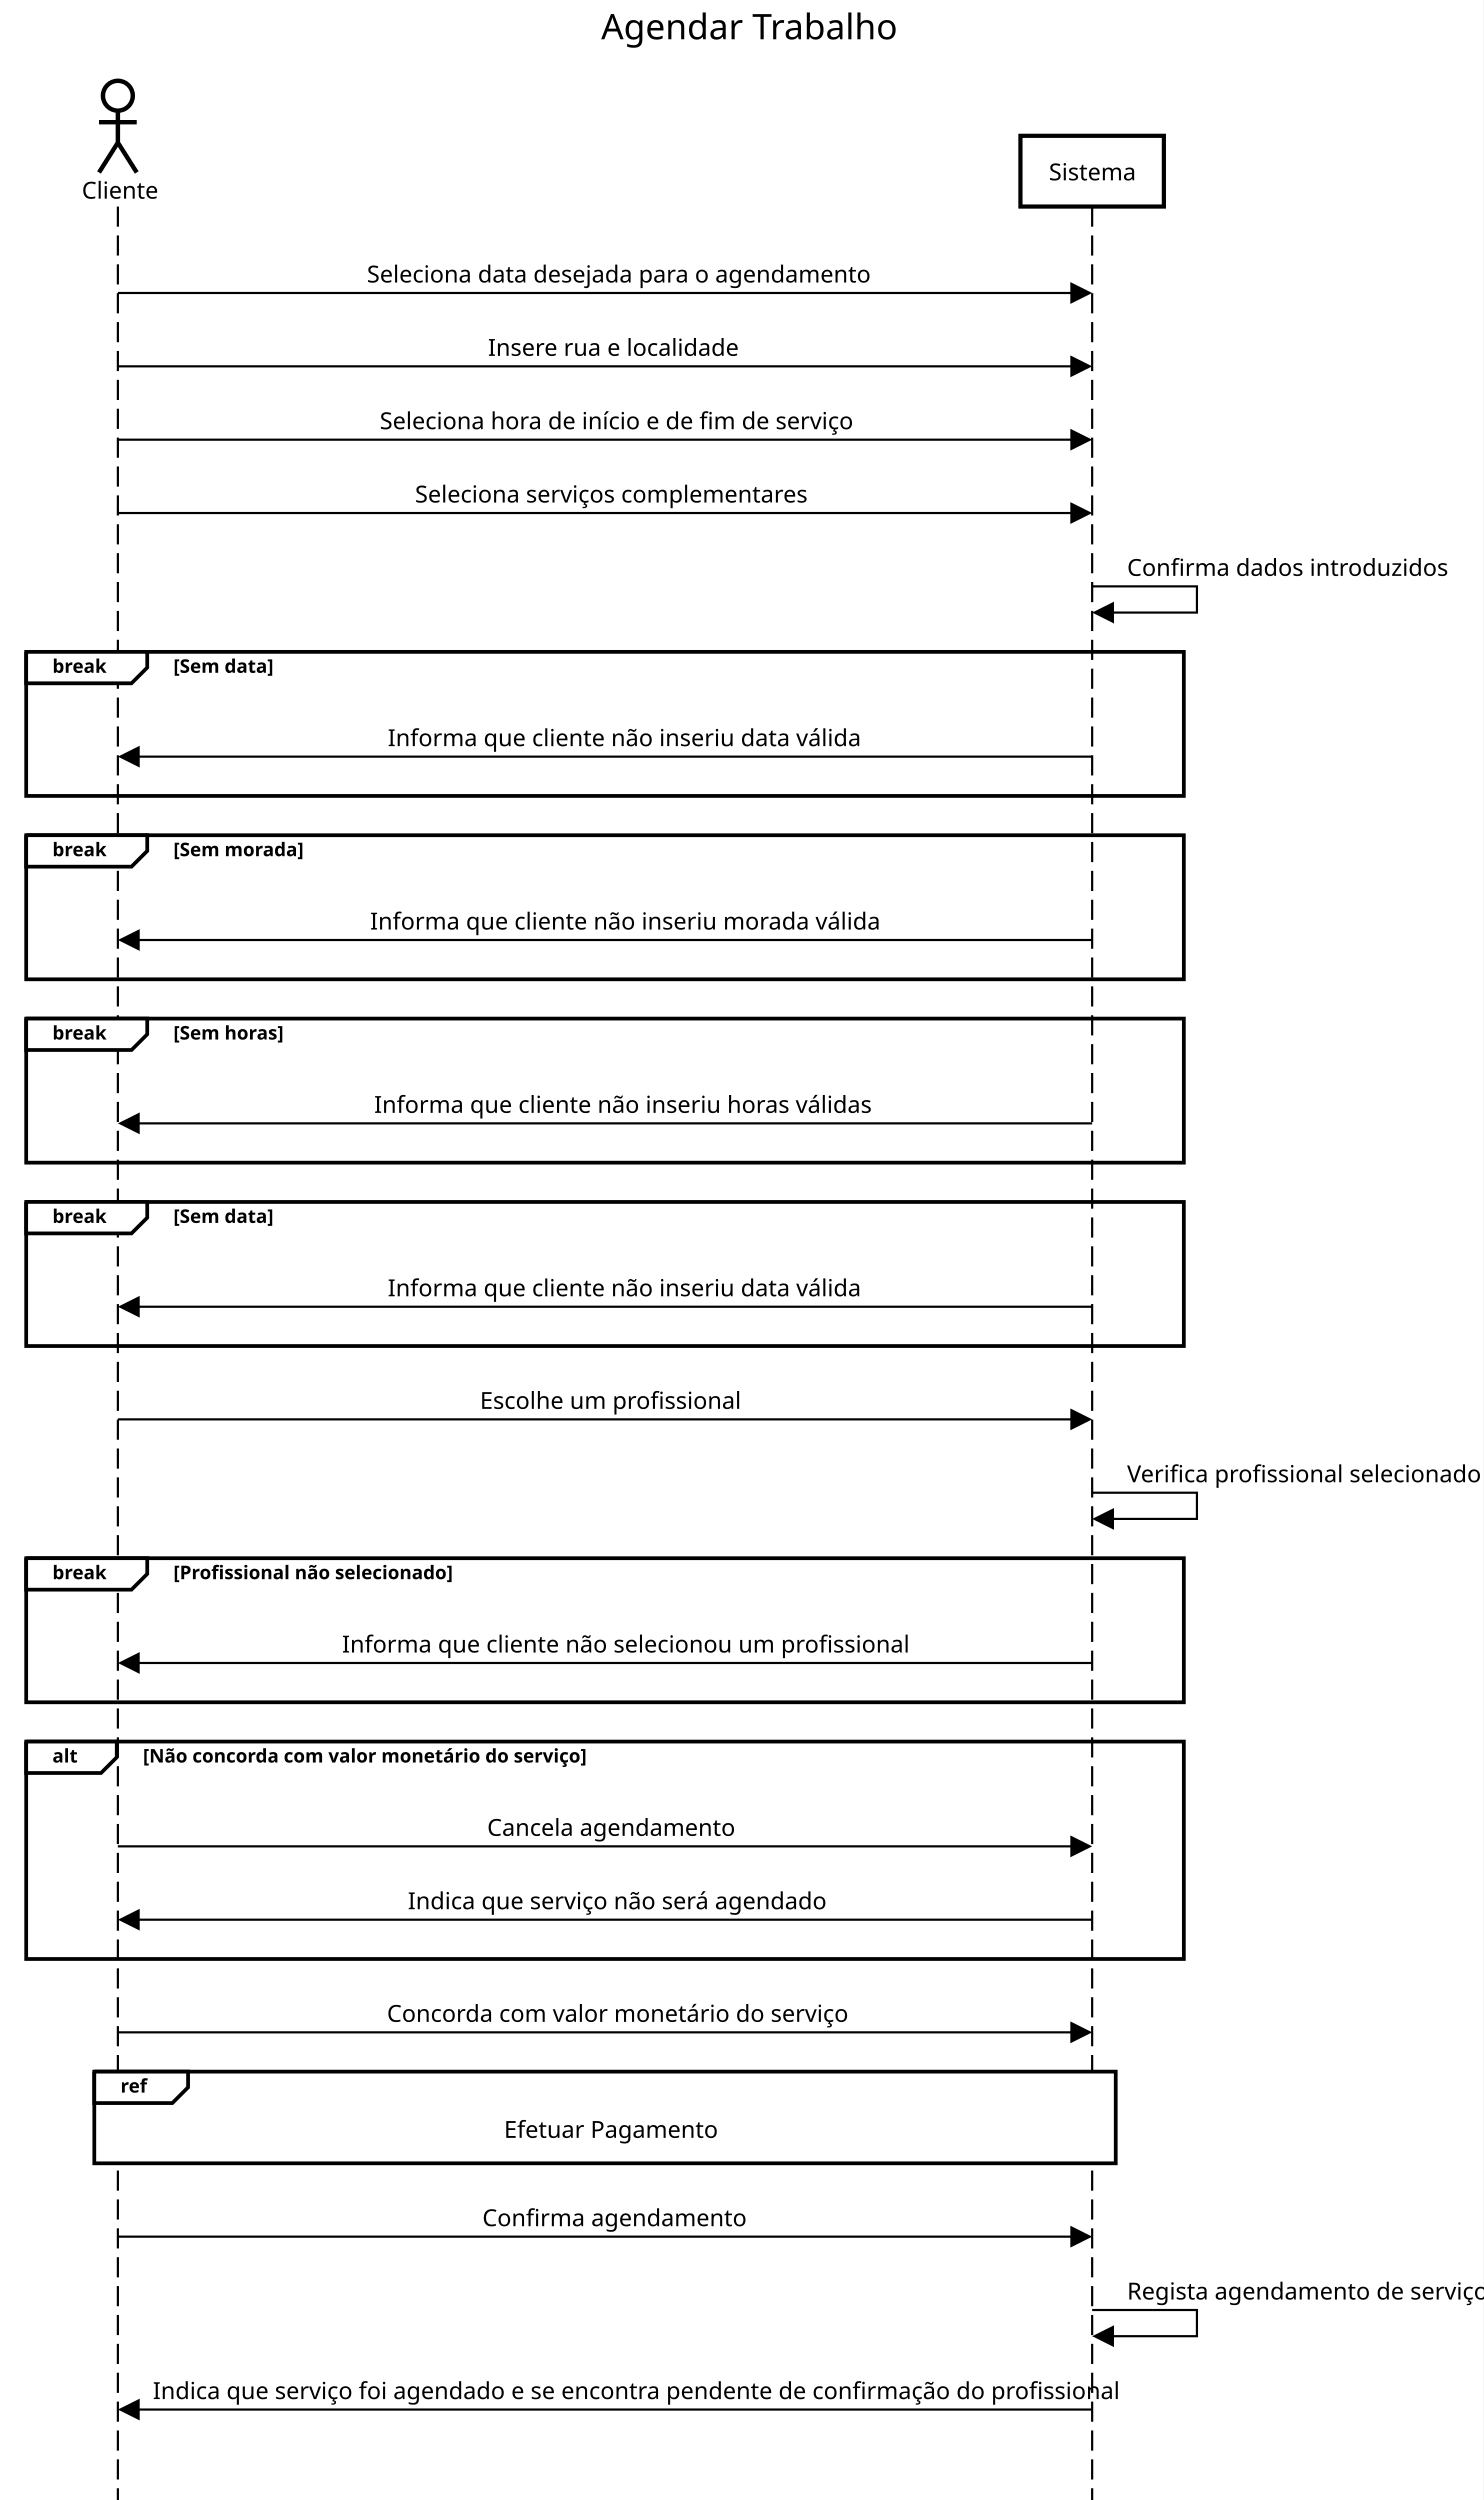
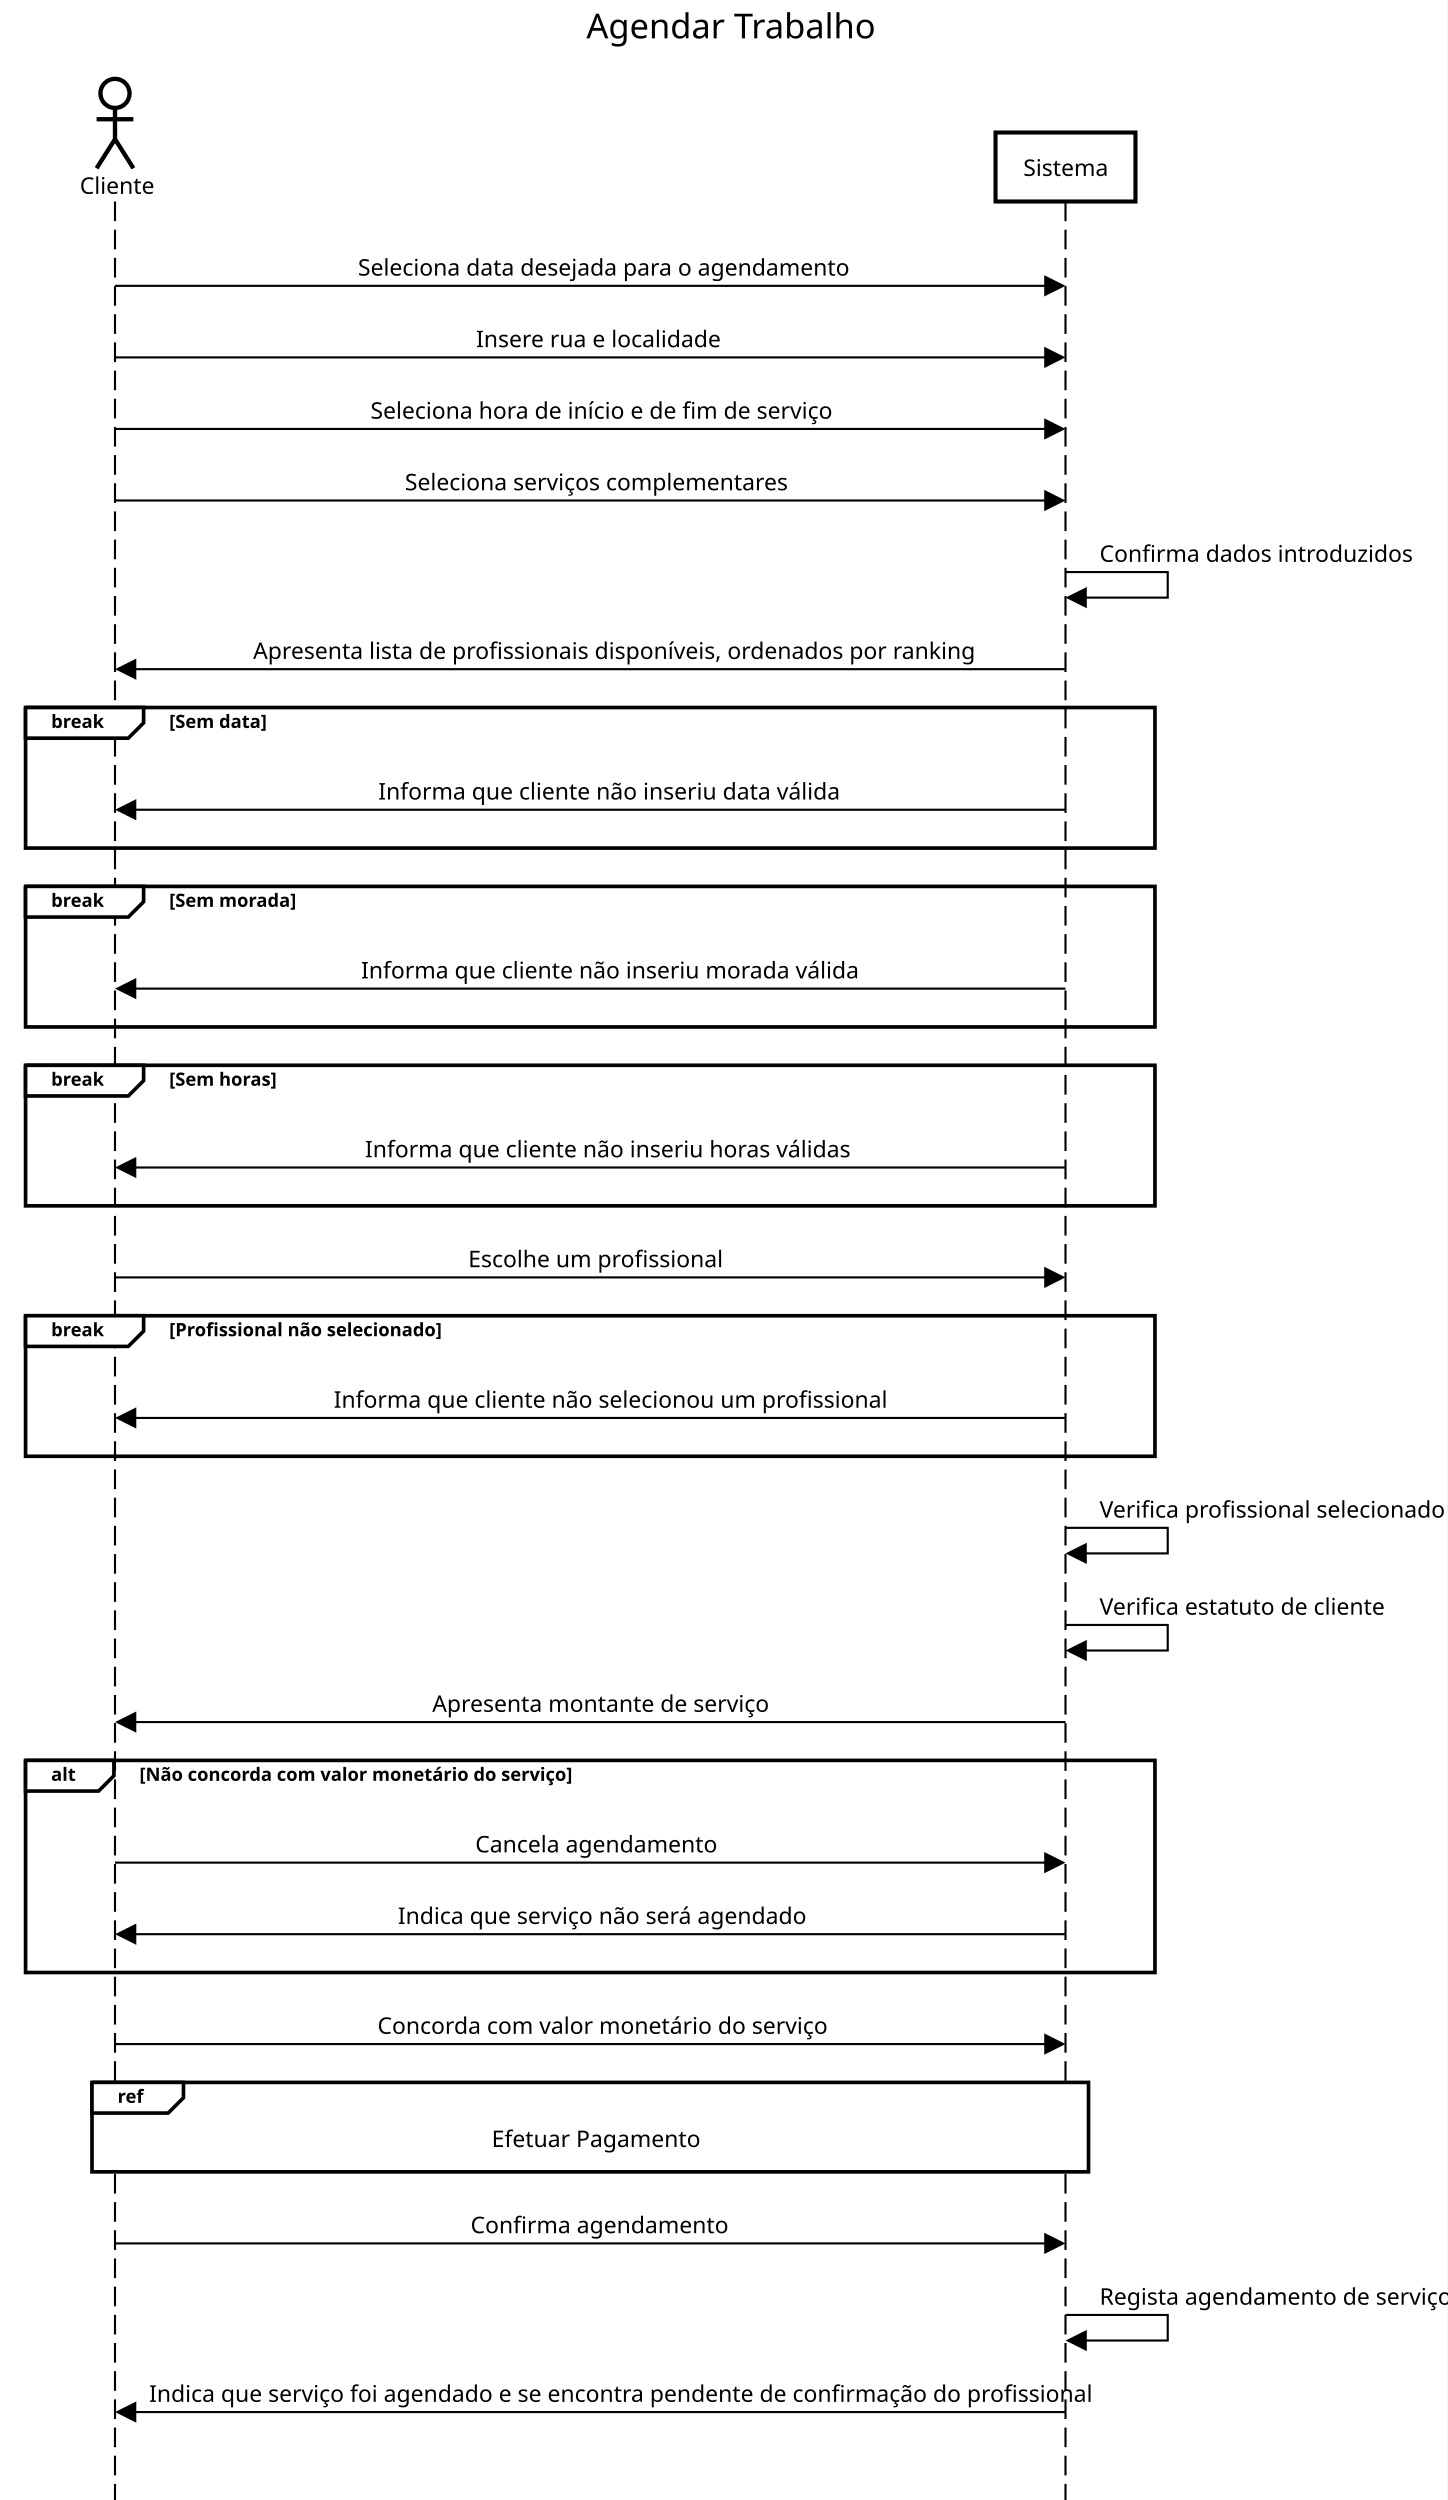
- <svg xmlns="http://www.w3.org/2000/svg" version="1.1" width="925" height="1559">
+ <svg xmlns="http://www.w3.org/2000/svg" version="1.1" width="925" height="1598">
  <defs />
  <g>
    <g />
    <g />
    <g />
    <g />
    <g />
    <g />
    <g />
    <g />
    <g />
    <g />
    <g />
    <g />
    <g />
    <g />
    <g />
    <g />
    <g />
    <g />
    <g />
-     <g>
-       <rect fill="white" stroke="none" x="0" y="0" width="925" height="1559" />
-     </g>
-     <g>
-       <text fill="black" stroke="none" font-family="sans-serif" font-size="16.5pt" font-style="normal" font-weight="normal" text-decoration="normal" x="374.867" y="24.503" text-anchor="start" dominant-baseline="alphabetic">Agendar Trabalho</text>
-     </g>
-     <g>
-       <path fill="none" stroke="black" paint-order="fill stroke markers" d=" M 73.508 128.803 L 73.508 1559.767" stroke-miterlimit="10" stroke-width="1.361" stroke-dasharray="12.566,5.445" />
-       <path fill="none" stroke="black" paint-order="fill stroke markers" d=" M 681.069 128.803 L 681.069 1559.767" stroke-miterlimit="10" stroke-width="1.361" stroke-dasharray="12.566,5.445" />
+     <g />
+     <g />
+     <g>
+       <rect fill="white" stroke="none" x="0" y="0" width="925" height="1598" />
+     </g>
+     <g>
+       <text fill="black" stroke="none" font-family="sans-serif" font-size="16.5pt" font-style="normal" font-weight="normal" text-decoration="normal" x="374.835" y="24.503" text-anchor="start" dominant-baseline="alphabetic">Agendar Trabalho</text>
+     </g>
+     <g>
+       <path fill="none" stroke="black" paint-order="fill stroke markers" d=" M 73.508 128.803 L 73.508 1598.971" stroke-miterlimit="10" stroke-width="1.361" stroke-dasharray="12.566,5.445" />
+       <path fill="none" stroke="black" paint-order="fill stroke markers" d=" M 681.069 128.803 L 681.069 1598.971" stroke-miterlimit="10" stroke-width="1.361" stroke-dasharray="12.566,5.445" />
    </g>
    <g>
      <g>
        <path fill="white" stroke="black" paint-order="fill stroke markers" d=" M 82.819 59.705 A 9.311 9.311 0 1 1 82.819 59.696 M 73.508 69.016 L 73.508 88.945 M 61.747 76.204 L 85.27 76.204 M 73.508 88.945 L 61.747 107.567 M 73.508 88.945 L 85.27 107.567" stroke-miterlimit="10" stroke-width="2.777" stroke-dasharray="" />
      </g>
      <g>
        <g />
        <text fill="black" stroke="none" font-family="sans-serif" font-size="11pt" font-style="normal" font-weight="normal" text-decoration="normal" x="51.008" y="123.903" text-anchor="start" dominant-baseline="alphabetic">Cliente</text>
      </g>
      <path fill="none" stroke="none" />
      <g>
        <path fill="white" stroke="black" paint-order="fill stroke markers" d=" M 636.345 84.698 L 725.793 84.698 L 725.793 128.803 L 636.345 128.803 L 636.345 84.698 Z" stroke-miterlimit="10" stroke-width="2.614" stroke-dasharray="" />
      </g>
      <g>
        <g />
        <text fill="black" stroke="none" font-family="sans-serif" font-size="11pt" font-style="normal" font-weight="normal" text-decoration="normal" x="654.069" y="112.468" text-anchor="start" dominant-baseline="alphabetic">Sistema</text>
      </g>
    </g>
    <g>
      <g>
        <g>
          <path fill="none" stroke="none" />
          <rect fill="white" stroke="none" x="226.338" y="161.473" width="301.901" height="21.236" />
        </g>
        <text fill="black" stroke="none" font-family="sans-serif" font-size="11pt" font-style="normal" font-weight="normal" text-decoration="normal" x="228.789" y="176.175" text-anchor="start" dominant-baseline="alphabetic">Seleciona data desejada para o agendamento</text>
      </g>
      <g>
        <path fill="none" stroke="black" paint-order="fill stroke markers" d=" M 73.508 182.709 L 678.346 182.709" stroke-miterlimit="10" stroke-width="1.361" stroke-dasharray="" />
        <g transform="translate(681.069,182.7092) rotate(NaN,0,0) translate(-681.069,-182.7092)">
          <path fill="black" stroke="none" paint-order="stroke fill markers" d=" M 667.456 175.903 L 681.069 182.709 L 667.456 189.516 Z" />
          <g transform="rotate(NaN,0,0)" />
        </g>
      </g>
      <g>
        <g>
          <path fill="none" stroke="none" />
          <rect fill="white" stroke="none" x="301.838" y="207.212" width="150.901" height="21.236" />
        </g>
        <text fill="black" stroke="none" font-family="sans-serif" font-size="11pt" font-style="normal" font-weight="normal" text-decoration="normal" x="304.289" y="221.914" text-anchor="start" dominant-baseline="alphabetic">Insere rua e localidade</text>
      </g>
      <g>
        <path fill="none" stroke="black" paint-order="fill stroke markers" d=" M 73.508 228.448 L 678.346 228.448" stroke-miterlimit="10" stroke-width="1.361" stroke-dasharray="" />
        <g transform="translate(681.069,228.4478) rotate(NaN,0,0) translate(-681.069,-228.4478)">
          <path fill="black" stroke="none" paint-order="stroke fill markers" d=" M 667.456 221.641 L 681.069 228.448 L 667.456 235.254 Z" />
          <g transform="rotate(NaN,0,0)" />
        </g>
      </g>
      <g>
        <g>
          <path fill="none" stroke="none" />
          <rect fill="white" stroke="none" x="234.338" y="252.951" width="285.901" height="21.236" />
        </g>
        <text fill="black" stroke="none" font-family="sans-serif" font-size="11pt" font-style="normal" font-weight="normal" text-decoration="normal" x="236.789" y="267.652" text-anchor="start" dominant-baseline="alphabetic">Seleciona hora de início e de fim de serviço</text>
      </g>
      <g>
        <path fill="none" stroke="black" paint-order="fill stroke markers" d=" M 73.508 274.186 L 678.346 274.186" stroke-miterlimit="10" stroke-width="1.361" stroke-dasharray="" />
        <g transform="translate(681.069,274.1864) rotate(NaN,0,0) translate(-681.069,-274.1864)">
          <path fill="black" stroke="none" paint-order="stroke fill markers" d=" M 667.456 267.38 L 681.069 274.186 L 667.456 280.993 Z" />
          <g transform="rotate(NaN,0,0)" />
        </g>
      </g>
      <g>
        <g>
          <path fill="none" stroke="none" />
          <rect fill="white" stroke="none" x="256.338" y="298.689" width="241.901" height="21.236" />
        </g>
        <text fill="black" stroke="none" font-family="sans-serif" font-size="11pt" font-style="normal" font-weight="normal" text-decoration="normal" x="258.789" y="313.391" text-anchor="start" dominant-baseline="alphabetic">Seleciona serviços complementares</text>
      </g>
      <g>
        <path fill="none" stroke="black" paint-order="fill stroke markers" d=" M 73.508 319.925 L 678.346 319.925" stroke-miterlimit="10" stroke-width="1.361" stroke-dasharray="" />
        <g transform="translate(681.069,319.925) rotate(NaN,0,0) translate(-681.069,-319.925)">
          <path fill="black" stroke="none" paint-order="stroke fill markers" d=" M 667.456 313.119 L 681.069 319.925 L 667.456 326.731 Z" />
          <g transform="rotate(NaN,0,0)" />
        </g>
      </g>
      <g>
        <g>
          <path fill="none" stroke="none" />
          <rect fill="white" stroke="none" x="700.399" y="344.428" width="191.901" height="21.236" />
        </g>
        <text fill="black" stroke="none" font-family="sans-serif" font-size="11pt" font-style="normal" font-weight="normal" text-decoration="normal" x="702.849" y="359.129" text-anchor="start" dominant-baseline="alphabetic">Confirma dados introduzidos</text>
      </g>
      <g>
        <path fill="none" stroke="black" paint-order="fill stroke markers" d=" M 681.069 365.664 L 746.41 365.664 L 746.41 381.999 L 683.791 381.999" stroke-miterlimit="10" stroke-width="1.361" stroke-dasharray="" />
        <g transform="translate(681.069,381.9987) rotate(NaN,0,0) translate(-681.069,-381.9987)">
          <path fill="black" stroke="none" paint-order="stroke fill markers" d=" M 694.682 375.192 L 681.069 381.999 L 694.682 388.805 Z" />
          <g transform="rotate(NaN,0,0)" />
        </g>
      </g>
      <g>
        <g>
          <path fill="none" stroke="none" />
-           <rect fill="white" stroke="none" x="239.338" y="450.607" width="275.901" height="21.236" />
-         </g>
-         <text fill="black" stroke="none" font-family="sans-serif" font-size="11pt" font-style="normal" font-weight="normal" text-decoration="normal" x="241.789" y="465.308" text-anchor="start" dominant-baseline="alphabetic">Informa que cliente não inseriu data válida</text>
-       </g>
-       <g>
-         <path fill="none" stroke="black" paint-order="fill stroke markers" d=" M 681.069 471.842 L 76.231 471.842" stroke-miterlimit="10" stroke-width="1.361" stroke-dasharray="" />
-         <g transform="translate(73.50841,471.8423) rotate(NaN,0,0) translate(-73.50841,-471.8423)">
-           <path fill="black" stroke="none" paint-order="stroke fill markers" d=" M 87.121 465.036 L 73.508 471.842 L 87.121 478.649 Z" />
-           <g transform="rotate(NaN,0,0)" />
-         </g>
-       </g>
-       <g>
-         <g>
-           <path fill="none" stroke="none" />
-           <rect fill="white" stroke="none" x="228.338" y="564.953" width="297.901" height="21.236" />
-         </g>
-         <text fill="black" stroke="none" font-family="sans-serif" font-size="11pt" font-style="normal" font-weight="normal" text-decoration="normal" x="230.789" y="579.655" text-anchor="start" dominant-baseline="alphabetic">Informa que cliente não inseriu morada válida</text>
-       </g>
-       <g>
-         <path fill="none" stroke="black" paint-order="fill stroke markers" d=" M 681.069 586.189 L 76.231 586.189" stroke-miterlimit="10" stroke-width="1.361" stroke-dasharray="" />
-         <g transform="translate(73.50841,586.1888) rotate(NaN,0,0) translate(-73.50841,-586.1888)">
-           <path fill="black" stroke="none" paint-order="stroke fill markers" d=" M 87.121 579.382 L 73.508 586.189 L 87.121 592.995 Z" />
-           <g transform="rotate(NaN,0,0)" />
-         </g>
-       </g>
-       <g>
-         <g>
-           <path fill="none" stroke="none" />
-           <rect fill="white" stroke="none" x="230.838" y="679.299" width="292.901" height="21.236" />
-         </g>
-         <text fill="black" stroke="none" font-family="sans-serif" font-size="11pt" font-style="normal" font-weight="normal" text-decoration="normal" x="233.289" y="694.001" text-anchor="start" dominant-baseline="alphabetic">Informa que cliente não inseriu horas válidas</text>
-       </g>
-       <g>
-         <path fill="none" stroke="black" paint-order="fill stroke markers" d=" M 681.069 700.535 L 76.231 700.535" stroke-miterlimit="10" stroke-width="1.361" stroke-dasharray="" />
-         <g transform="translate(73.50841,700.5352) rotate(NaN,0,0) translate(-73.50841,-700.5352)">
-           <path fill="black" stroke="none" paint-order="stroke fill markers" d=" M 87.121 693.729 L 73.508 700.535 L 87.121 707.342 Z" />
-           <g transform="rotate(NaN,0,0)" />
-         </g>
-       </g>
-       <g>
-         <g>
-           <path fill="none" stroke="none" />
-           <rect fill="white" stroke="none" x="239.338" y="793.646" width="275.901" height="21.236" />
-         </g>
-         <text fill="black" stroke="none" font-family="sans-serif" font-size="11pt" font-style="normal" font-weight="normal" text-decoration="normal" x="241.789" y="808.348" text-anchor="start" dominant-baseline="alphabetic">Informa que cliente não inseriu data válida</text>
-       </g>
-       <g>
-         <path fill="none" stroke="black" paint-order="fill stroke markers" d=" M 681.069 814.882 L 76.231 814.882" stroke-miterlimit="10" stroke-width="1.361" stroke-dasharray="" />
-         <g transform="translate(73.50841,814.8816) rotate(NaN,0,0) translate(-73.50841,-814.8816)">
-           <path fill="black" stroke="none" paint-order="stroke fill markers" d=" M 87.121 808.075 L 73.508 814.882 L 87.121 821.688 Z" />
-           <g transform="rotate(NaN,0,0)" />
-         </g>
-       </g>
-       <g>
-         <g>
-           <path fill="none" stroke="none" />
-           <rect fill="white" stroke="none" x="296.838" y="863.887" width="160.901" height="21.236" />
-         </g>
-         <text fill="black" stroke="none" font-family="sans-serif" font-size="11pt" font-style="normal" font-weight="normal" text-decoration="normal" x="299.289" y="878.589" text-anchor="start" dominant-baseline="alphabetic">Escolhe um profissional</text>
-       </g>
-       <g>
-         <path fill="none" stroke="black" paint-order="fill stroke markers" d=" M 73.508 885.123 L 678.346 885.123" stroke-miterlimit="10" stroke-width="1.361" stroke-dasharray="" />
-         <g transform="translate(681.069,885.123) rotate(NaN,0,0) translate(-681.069,-885.123)">
-           <path fill="black" stroke="none" paint-order="stroke fill markers" d=" M 667.456 878.317 L 681.069 885.123 L 667.456 891.929 Z" />
-           <g transform="rotate(NaN,0,0)" />
-         </g>
-       </g>
-       <g>
-         <g>
-           <path fill="none" stroke="none" />
-           <rect fill="white" stroke="none" x="700.399" y="909.626" width="211.901" height="21.236" />
-         </g>
-         <text fill="black" stroke="none" font-family="sans-serif" font-size="11pt" font-style="normal" font-weight="normal" text-decoration="normal" x="702.849" y="924.327" text-anchor="start" dominant-baseline="alphabetic">Verifica profissional selecionado</text>
-       </g>
-       <g>
-         <path fill="none" stroke="black" paint-order="fill stroke markers" d=" M 681.069 930.862 L 746.41 930.862 L 746.41 947.197 L 683.791 947.197" stroke-miterlimit="10" stroke-width="1.361" stroke-dasharray="" />
-         <g transform="translate(681.069,947.1968) rotate(NaN,0,0) translate(-681.069,-947.1968)">
-           <path fill="black" stroke="none" paint-order="stroke fill markers" d=" M 694.682 940.39 L 681.069 947.197 L 694.682 954.003 Z" />
-           <g transform="rotate(NaN,0,0)" />
-         </g>
-       </g>
-       <g>
-         <g>
-           <path fill="none" stroke="none" />
-           <rect fill="white" stroke="none" x="210.838" y="1015.805" width="332.901" height="21.236" />
-         </g>
-         <text fill="black" stroke="none" font-family="sans-serif" font-size="11pt" font-style="normal" font-weight="normal" text-decoration="normal" x="213.289" y="1030.506" text-anchor="start" dominant-baseline="alphabetic">Informa que cliente não selecionou um profissional</text>
-       </g>
-       <g>
-         <path fill="none" stroke="black" paint-order="fill stroke markers" d=" M 681.069 1037.04 L 76.231 1037.04" stroke-miterlimit="10" stroke-width="1.361" stroke-dasharray="" />
-         <g transform="translate(73.50841,1037.04) rotate(NaN,0,0) translate(-73.50841,-1037.04)">
-           <path fill="black" stroke="none" paint-order="stroke fill markers" d=" M 87.121 1030.234 L 73.508 1037.04 L 87.121 1043.847 Z" />
-           <g transform="rotate(NaN,0,0)" />
-         </g>
-       </g>
-       <g>
-         <g>
-           <path fill="none" stroke="none" />
-           <rect fill="white" stroke="none" x="301.338" y="1130.151" width="151.901" height="21.236" />
-         </g>
-         <text fill="black" stroke="none" font-family="sans-serif" font-size="11pt" font-style="normal" font-weight="normal" text-decoration="normal" x="303.789" y="1144.853" text-anchor="start" dominant-baseline="alphabetic">Cancela agendamento</text>
-       </g>
-       <g>
-         <path fill="none" stroke="black" paint-order="fill stroke markers" d=" M 73.508 1151.387 L 678.346 1151.387" stroke-miterlimit="10" stroke-width="1.361" stroke-dasharray="" />
-         <g transform="translate(681.069,1151.387) rotate(NaN,0,0) translate(-681.069,-1151.387)">
-           <path fill="black" stroke="none" paint-order="stroke fill markers" d=" M 667.456 1144.58 L 681.069 1151.387 L 667.456 1158.193 Z" />
-           <g transform="rotate(NaN,0,0)" />
-         </g>
-       </g>
-       <g>
-         <g>
-           <path fill="none" stroke="none" />
-           <rect fill="white" stroke="none" x="251.838" y="1175.89" width="250.901" height="21.236" />
-         </g>
-         <text fill="black" stroke="none" font-family="sans-serif" font-size="11pt" font-style="normal" font-weight="normal" text-decoration="normal" x="254.289" y="1190.591" text-anchor="start" dominant-baseline="alphabetic">Indica que serviço não será agendado</text>
-       </g>
-       <g>
-         <path fill="none" stroke="black" paint-order="fill stroke markers" d=" M 681.069 1197.125 L 76.231 1197.125" stroke-miterlimit="10" stroke-width="1.361" stroke-dasharray="" />
-         <g transform="translate(73.50841,1197.125) rotate(NaN,0,0) translate(-73.50841,-1197.125)">
-           <path fill="black" stroke="none" paint-order="stroke fill markers" d=" M 87.121 1190.319 L 73.508 1197.125 L 87.121 1203.932 Z" />
-           <g transform="rotate(NaN,0,0)" />
-         </g>
-       </g>
-       <g>
-         <g>
-           <path fill="none" stroke="none" />
-           <rect fill="white" stroke="none" x="238.838" y="1246.131" width="276.901" height="21.236" />
-         </g>
-         <text fill="black" stroke="none" font-family="sans-serif" font-size="11pt" font-style="normal" font-weight="normal" text-decoration="normal" x="241.289" y="1260.833" text-anchor="start" dominant-baseline="alphabetic">Concorda com valor monetário do serviço</text>
-       </g>
-       <g>
-         <path fill="none" stroke="black" paint-order="fill stroke markers" d=" M 73.508 1267.367 L 678.346 1267.367" stroke-miterlimit="10" stroke-width="1.361" stroke-dasharray="" />
-         <g transform="translate(681.069,1267.367) rotate(NaN,0,0) translate(-681.069,-1267.367)">
-           <path fill="black" stroke="none" paint-order="stroke fill markers" d=" M 667.456 1260.56 L 681.069 1267.367 L 667.456 1274.173 Z" />
+           <rect fill="white" stroke="none" x="159.338" y="406.502" width="435.901" height="21.236" />
+         </g>
+         <text fill="black" stroke="none" font-family="sans-serif" font-size="11pt" font-style="normal" font-weight="normal" text-decoration="normal" x="161.789" y="421.203" text-anchor="start" dominant-baseline="alphabetic">Apresenta lista de profissionais disponíveis, ordenados por ranking</text>
+       </g>
+       <g>
+         <path fill="none" stroke="black" paint-order="fill stroke markers" d=" M 681.069 427.737 L 76.231 427.737" stroke-miterlimit="10" stroke-width="1.361" stroke-dasharray="" />
+         <g transform="translate(73.50841,427.7373) rotate(NaN,0,0) translate(-73.50841,-427.7373)">
+           <path fill="black" stroke="none" paint-order="stroke fill markers" d=" M 87.121 420.931 L 73.508 427.737 L 87.121 434.544 Z" />
+           <g transform="rotate(NaN,0,0)" />
+         </g>
+       </g>
+       <g>
+         <g>
+           <path fill="none" stroke="none" />
+           <rect fill="white" stroke="none" x="239.338" y="496.345" width="275.901" height="21.236" />
+         </g>
+         <text fill="black" stroke="none" font-family="sans-serif" font-size="11pt" font-style="normal" font-weight="normal" text-decoration="normal" x="241.789" y="511.047" text-anchor="start" dominant-baseline="alphabetic">Informa que cliente não inseriu data válida</text>
+       </g>
+       <g>
+         <path fill="none" stroke="black" paint-order="fill stroke markers" d=" M 681.069 517.581 L 76.231 517.581" stroke-miterlimit="10" stroke-width="1.361" stroke-dasharray="" />
+         <g transform="translate(73.50841,517.5809) rotate(NaN,0,0) translate(-73.50841,-517.5809)">
+           <path fill="black" stroke="none" paint-order="stroke fill markers" d=" M 87.121 510.775 L 73.508 517.581 L 87.121 524.387 Z" />
+           <g transform="rotate(NaN,0,0)" />
+         </g>
+       </g>
+       <g>
+         <g>
+           <path fill="none" stroke="none" />
+           <rect fill="white" stroke="none" x="228.338" y="610.692" width="297.901" height="21.236" />
+         </g>
+         <text fill="black" stroke="none" font-family="sans-serif" font-size="11pt" font-style="normal" font-weight="normal" text-decoration="normal" x="230.789" y="625.393" text-anchor="start" dominant-baseline="alphabetic">Informa que cliente não inseriu morada válida</text>
+       </g>
+       <g>
+         <path fill="none" stroke="black" paint-order="fill stroke markers" d=" M 681.069 631.927 L 76.231 631.927" stroke-miterlimit="10" stroke-width="1.361" stroke-dasharray="" />
+         <g transform="translate(73.50841,631.9273) rotate(NaN,0,0) translate(-73.50841,-631.9273)">
+           <path fill="black" stroke="none" paint-order="stroke fill markers" d=" M 87.121 625.121 L 73.508 631.927 L 87.121 638.734 Z" />
+           <g transform="rotate(NaN,0,0)" />
+         </g>
+       </g>
+       <g>
+         <g>
+           <path fill="none" stroke="none" />
+           <rect fill="white" stroke="none" x="230.838" y="725.038" width="292.901" height="21.236" />
+         </g>
+         <text fill="black" stroke="none" font-family="sans-serif" font-size="11pt" font-style="normal" font-weight="normal" text-decoration="normal" x="233.289" y="739.74" text-anchor="start" dominant-baseline="alphabetic">Informa que cliente não inseriu horas válidas</text>
+       </g>
+       <g>
+         <path fill="none" stroke="black" paint-order="fill stroke markers" d=" M 681.069 746.274 L 76.231 746.274" stroke-miterlimit="10" stroke-width="1.361" stroke-dasharray="" />
+         <g transform="translate(73.50841,746.2738) rotate(NaN,0,0) translate(-73.50841,-746.2738)">
+           <path fill="black" stroke="none" paint-order="stroke fill markers" d=" M 87.121 739.467 L 73.508 746.274 L 87.121 753.08 Z" />
+           <g transform="rotate(NaN,0,0)" />
+         </g>
+       </g>
+       <g>
+         <g>
+           <path fill="none" stroke="none" />
+           <rect fill="white" stroke="none" x="296.838" y="795.279" width="160.901" height="21.236" />
+         </g>
+         <text fill="black" stroke="none" font-family="sans-serif" font-size="11pt" font-style="normal" font-weight="normal" text-decoration="normal" x="299.289" y="809.981" text-anchor="start" dominant-baseline="alphabetic">Escolhe um profissional</text>
+       </g>
+       <g>
+         <path fill="none" stroke="black" paint-order="fill stroke markers" d=" M 73.508 816.515 L 678.346 816.515" stroke-miterlimit="10" stroke-width="1.361" stroke-dasharray="" />
+         <g transform="translate(681.069,816.5151) rotate(NaN,0,0) translate(-681.069,-816.5151)">
+           <path fill="black" stroke="none" paint-order="stroke fill markers" d=" M 667.456 809.709 L 681.069 816.515 L 667.456 823.321 Z" />
+           <g transform="rotate(NaN,0,0)" />
+         </g>
+       </g>
+       <g>
+         <g>
+           <path fill="none" stroke="none" />
+           <rect fill="white" stroke="none" x="210.838" y="885.123" width="332.901" height="21.236" />
+         </g>
+         <text fill="black" stroke="none" font-family="sans-serif" font-size="11pt" font-style="normal" font-weight="normal" text-decoration="normal" x="213.289" y="899.825" text-anchor="start" dominant-baseline="alphabetic">Informa que cliente não selecionou um profissional</text>
+       </g>
+       <g>
+         <path fill="none" stroke="black" paint-order="fill stroke markers" d=" M 681.069 906.359 L 76.231 906.359" stroke-miterlimit="10" stroke-width="1.361" stroke-dasharray="" />
+         <g transform="translate(73.50841,906.3588) rotate(NaN,0,0) translate(-73.50841,-906.3588)">
+           <path fill="black" stroke="none" paint-order="stroke fill markers" d=" M 87.121 899.552 L 73.508 906.359 L 87.121 913.165 Z" />
+           <g transform="rotate(NaN,0,0)" />
+         </g>
+       </g>
+       <g>
+         <g>
+           <path fill="none" stroke="none" />
+           <rect fill="white" stroke="none" x="700.399" y="955.364" width="211.901" height="21.236" />
+         </g>
+         <text fill="black" stroke="none" font-family="sans-serif" font-size="11pt" font-style="normal" font-weight="normal" text-decoration="normal" x="702.849" y="970.066" text-anchor="start" dominant-baseline="alphabetic">Verifica profissional selecionado</text>
+       </g>
+       <g>
+         <path fill="none" stroke="black" paint-order="fill stroke markers" d=" M 681.069 976.6 L 746.41 976.6 L 746.41 992.935 L 683.791 992.935" stroke-miterlimit="10" stroke-width="1.361" stroke-dasharray="" />
+         <g transform="translate(681.069,992.9353) rotate(NaN,0,0) translate(-681.069,-992.9353)">
+           <path fill="black" stroke="none" paint-order="stroke fill markers" d=" M 694.682 986.129 L 681.069 992.935 L 694.682 999.742 Z" />
+           <g transform="rotate(NaN,0,0)" />
+         </g>
+       </g>
+       <g>
+         <g>
+           <path fill="none" stroke="none" />
+           <rect fill="white" stroke="none" x="700.399" y="1017.438" width="173.901" height="21.236" />
+         </g>
+         <text fill="black" stroke="none" font-family="sans-serif" font-size="11pt" font-style="normal" font-weight="normal" text-decoration="normal" x="702.849" y="1032.14" text-anchor="start" dominant-baseline="alphabetic">Verifica estatuto de cliente</text>
+       </g>
+       <g>
+         <path fill="none" stroke="black" paint-order="fill stroke markers" d=" M 681.069 1038.674 L 746.41 1038.674 L 746.41 1055.009 L 683.791 1055.009" stroke-miterlimit="10" stroke-width="1.361" stroke-dasharray="" />
+         <g transform="translate(681.069,1055.009) rotate(NaN,0,0) translate(-681.069,-1055.009)">
+           <path fill="black" stroke="none" paint-order="stroke fill markers" d=" M 694.682 1048.203 L 681.069 1055.009 L 694.682 1061.815 Z" />
+           <g transform="rotate(NaN,0,0)" />
+         </g>
+       </g>
+       <g>
+         <g>
+           <path fill="none" stroke="none" />
+           <rect fill="white" stroke="none" x="273.838" y="1079.512" width="206.901" height="21.236" />
+         </g>
+         <text fill="black" stroke="none" font-family="sans-serif" font-size="11pt" font-style="normal" font-weight="normal" text-decoration="normal" x="276.289" y="1094.214" text-anchor="start" dominant-baseline="alphabetic">Apresenta montante de serviço</text>
+       </g>
+       <g>
+         <path fill="none" stroke="black" paint-order="fill stroke markers" d=" M 681.069 1100.748 L 76.231 1100.748" stroke-miterlimit="10" stroke-width="1.361" stroke-dasharray="" />
+         <g transform="translate(73.50841,1100.748) rotate(NaN,0,0) translate(-73.50841,-1100.748)">
+           <path fill="black" stroke="none" paint-order="stroke fill markers" d=" M 87.121 1093.941 L 73.508 1100.748 L 87.121 1107.554 Z" />
+           <g transform="rotate(NaN,0,0)" />
+         </g>
+       </g>
+       <g>
+         <g>
+           <path fill="none" stroke="none" />
+           <rect fill="white" stroke="none" x="301.338" y="1169.356" width="151.901" height="21.236" />
+         </g>
+         <text fill="black" stroke="none" font-family="sans-serif" font-size="11pt" font-style="normal" font-weight="normal" text-decoration="normal" x="303.789" y="1184.057" text-anchor="start" dominant-baseline="alphabetic">Cancela agendamento</text>
+       </g>
+       <g>
+         <path fill="none" stroke="black" paint-order="fill stroke markers" d=" M 73.508 1190.591 L 678.346 1190.591" stroke-miterlimit="10" stroke-width="1.361" stroke-dasharray="" />
+         <g transform="translate(681.069,1190.591) rotate(NaN,0,0) translate(-681.069,-1190.591)">
+           <path fill="black" stroke="none" paint-order="stroke fill markers" d=" M 667.456 1183.785 L 681.069 1190.591 L 667.456 1197.398 Z" />
+           <g transform="rotate(NaN,0,0)" />
+         </g>
+       </g>
+       <g>
+         <g>
+           <path fill="none" stroke="none" />
+           <rect fill="white" stroke="none" x="251.838" y="1215.094" width="250.901" height="21.236" />
+         </g>
+         <text fill="black" stroke="none" font-family="sans-serif" font-size="11pt" font-style="normal" font-weight="normal" text-decoration="normal" x="254.289" y="1229.796" text-anchor="start" dominant-baseline="alphabetic">Indica que serviço não será agendado</text>
+       </g>
+       <g>
+         <path fill="none" stroke="black" paint-order="fill stroke markers" d=" M 681.069 1236.33 L 76.231 1236.33" stroke-miterlimit="10" stroke-width="1.361" stroke-dasharray="" />
+         <g transform="translate(73.50841,1236.33) rotate(NaN,0,0) translate(-73.50841,-1236.33)">
+           <path fill="black" stroke="none" paint-order="stroke fill markers" d=" M 87.121 1229.524 L 73.508 1236.33 L 87.121 1243.136 Z" />
+           <g transform="rotate(NaN,0,0)" />
+         </g>
+       </g>
+       <g>
+         <g>
+           <path fill="none" stroke="none" />
+           <rect fill="white" stroke="none" x="238.838" y="1285.335" width="276.901" height="21.236" />
+         </g>
+         <text fill="black" stroke="none" font-family="sans-serif" font-size="11pt" font-style="normal" font-weight="normal" text-decoration="normal" x="241.289" y="1300.037" text-anchor="start" dominant-baseline="alphabetic">Concorda com valor monetário do serviço</text>
+       </g>
+       <g>
+         <path fill="none" stroke="black" paint-order="fill stroke markers" d=" M 73.508 1306.571 L 678.346 1306.571" stroke-miterlimit="10" stroke-width="1.361" stroke-dasharray="" />
+         <g transform="translate(681.069,1306.571) rotate(NaN,0,0) translate(-681.069,-1306.571)">
+           <path fill="black" stroke="none" paint-order="stroke fill markers" d=" M 667.456 1299.765 L 681.069 1306.571 L 667.456 1313.378 Z" />
          <g transform="rotate(NaN,0,0)" />
        </g>
      </g>
      <path fill="none" stroke="none" />
      <g>
        <g />
-         <path fill="white" stroke="black" paint-order="fill stroke markers" d=" M 58.807 1291.87 L 695.771 1291.87 L 695.771 1349.043 L 58.807 1349.043 L 58.807 1291.87 Z" stroke-miterlimit="10" stroke-width="2.334" stroke-dasharray="" />
-         <path fill="white" stroke="black" paint-order="fill stroke markers" d=" M 58.807 1291.87 L 58.807 1311.472 L 107.477 1311.472 L 117.278 1301.671 L 117.278 1291.87 L 58.807 1291.87" stroke-miterlimit="10" stroke-width="2.334" stroke-dasharray="" />
-         <text fill="black" stroke="none" font-family="sans-serif" font-size="8.8pt" font-style="normal" font-weight="bold" text-decoration="normal" x="75.142" y="1304.938" text-anchor="start" dominant-baseline="alphabetic">ref</text>
-       </g>
-       <g>
-         <text fill="black" stroke="none" font-family="sans-serif" font-size="11pt" font-style="normal" font-weight="normal" text-decoration="normal" x="314.289" y="1333.174" text-anchor="start" dominant-baseline="alphabetic">Efetuar Pagamento</text>
-       </g>
-       <g>
-         <g>
-           <path fill="none" stroke="none" />
-           <rect fill="white" stroke="none" x="298.338" y="1373.546" width="157.901" height="21.236" />
-         </g>
-         <text fill="black" stroke="none" font-family="sans-serif" font-size="11pt" font-style="normal" font-weight="normal" text-decoration="normal" x="300.789" y="1388.247" text-anchor="start" dominant-baseline="alphabetic">Confirma agendamento</text>
-       </g>
-       <g>
-         <path fill="none" stroke="black" paint-order="fill stroke markers" d=" M 73.508 1394.781 L 678.346 1394.781" stroke-miterlimit="10" stroke-width="1.361" stroke-dasharray="" />
-         <g transform="translate(681.069,1394.781) rotate(NaN,0,0) translate(-681.069,-1394.781)">
-           <path fill="black" stroke="none" paint-order="stroke fill markers" d=" M 667.456 1387.975 L 681.069 1394.781 L 667.456 1401.588 Z" />
-           <g transform="rotate(NaN,0,0)" />
-         </g>
-       </g>
-       <g>
-         <g>
-           <path fill="none" stroke="none" />
-           <rect fill="white" stroke="none" x="700.399" y="1419.284" width="218.901" height="21.236" />
-         </g>
-         <text fill="black" stroke="none" font-family="sans-serif" font-size="11pt" font-style="normal" font-weight="normal" text-decoration="normal" x="702.849" y="1433.986" text-anchor="start" dominant-baseline="alphabetic">Regista agendamento de serviço</text>
-       </g>
-       <g>
-         <path fill="none" stroke="black" paint-order="fill stroke markers" d=" M 681.069 1440.52 L 746.41 1440.52 L 746.41 1456.855 L 683.791 1456.855" stroke-miterlimit="10" stroke-width="1.361" stroke-dasharray="" />
-         <g transform="translate(681.069,1456.855) rotate(NaN,0,0) translate(-681.069,-1456.855)">
-           <path fill="black" stroke="none" paint-order="stroke fill markers" d=" M 694.682 1450.049 L 681.069 1456.855 L 694.682 1463.661 Z" />
-           <g transform="rotate(NaN,0,0)" />
-         </g>
-       </g>
-       <g>
-         <g>
-           <path fill="none" stroke="none" />
-           <rect fill="white" stroke="none" x="92.838" y="1481.358" width="568.901" height="21.236" />
-         </g>
-         <text fill="black" stroke="none" font-family="sans-serif" font-size="11pt" font-style="normal" font-weight="normal" text-decoration="normal" x="95.289" y="1496.06" text-anchor="start" dominant-baseline="alphabetic">Indica que serviço foi agendado e se encontra pendente de confirmação do profissional</text>
-       </g>
-       <g>
-         <path fill="none" stroke="black" paint-order="fill stroke markers" d=" M 681.069 1502.594 L 76.231 1502.594" stroke-miterlimit="10" stroke-width="1.361" stroke-dasharray="" />
-         <g transform="translate(73.50841,1502.594) rotate(NaN,0,0) translate(-73.50841,-1502.594)">
-           <path fill="black" stroke="none" paint-order="stroke fill markers" d=" M 87.121 1495.787 L 73.508 1502.594 L 87.121 1509.4 Z" />
-           <g transform="rotate(NaN,0,0)" />
-         </g>
-       </g>
-       <g>
-         <g />
-         <path fill="none" stroke="black" paint-order="fill stroke markers" d=" M 16.335 406.502 L 738.242 406.502 L 738.242 496.345 L 16.335 496.345 L 16.335 406.502 Z" stroke-miterlimit="10" stroke-width="2.334" stroke-dasharray="" />
-         <path fill="white" stroke="black" paint-order="fill stroke markers" d=" M 16.335 406.502 L 16.335 426.104 L 82.006 426.104 L 91.807 416.303 L 91.807 406.502 L 16.335 406.502" stroke-miterlimit="10" stroke-width="2.334" stroke-dasharray="" />
-         <text fill="black" stroke="none" font-family="sans-serif" font-size="8.8pt" font-style="normal" font-weight="bold" text-decoration="normal" x="32.67" y="419.57" text-anchor="start" dominant-baseline="alphabetic">break</text>
-         <text fill="black" stroke="none" font-family="sans-serif" font-size="8.8pt" font-style="normal" font-weight="bold" text-decoration="normal" x="108.142" y="419.57" text-anchor="start" dominant-baseline="alphabetic">[Sem data]</text>
-       </g>
-       <g>
-         <g />
-         <path fill="none" stroke="black" paint-order="fill stroke markers" d=" M 16.335 520.848 L 738.242 520.848 L 738.242 610.692 L 16.335 610.692 L 16.335 520.848 Z" stroke-miterlimit="10" stroke-width="2.334" stroke-dasharray="" />
-         <path fill="white" stroke="black" paint-order="fill stroke markers" d=" M 16.335 520.848 L 16.335 540.45 L 82.006 540.45 L 91.807 530.649 L 91.807 520.848 L 16.335 520.848" stroke-miterlimit="10" stroke-width="2.334" stroke-dasharray="" />
-         <text fill="black" stroke="none" font-family="sans-serif" font-size="8.8pt" font-style="normal" font-weight="bold" text-decoration="normal" x="32.67" y="533.916" text-anchor="start" dominant-baseline="alphabetic">break</text>
-         <text fill="black" stroke="none" font-family="sans-serif" font-size="8.8pt" font-style="normal" font-weight="bold" text-decoration="normal" x="108.142" y="533.916" text-anchor="start" dominant-baseline="alphabetic">[Sem morada]</text>
-       </g>
-       <g>
-         <g />
-         <path fill="none" stroke="black" paint-order="fill stroke markers" d=" M 16.335 635.194 L 738.242 635.194 L 738.242 725.038 L 16.335 725.038 L 16.335 635.194 Z" stroke-miterlimit="10" stroke-width="2.334" stroke-dasharray="" />
-         <path fill="white" stroke="black" paint-order="fill stroke markers" d=" M 16.335 635.194 L 16.335 654.797 L 82.006 654.797 L 91.807 644.996 L 91.807 635.194 L 16.335 635.194" stroke-miterlimit="10" stroke-width="2.334" stroke-dasharray="" />
-         <text fill="black" stroke="none" font-family="sans-serif" font-size="8.8pt" font-style="normal" font-weight="bold" text-decoration="normal" x="32.67" y="648.263" text-anchor="start" dominant-baseline="alphabetic">break</text>
-         <text fill="black" stroke="none" font-family="sans-serif" font-size="8.8pt" font-style="normal" font-weight="bold" text-decoration="normal" x="108.142" y="648.263" text-anchor="start" dominant-baseline="alphabetic">[Sem horas]</text>
-       </g>
-       <g>
-         <g />
-         <path fill="none" stroke="black" paint-order="fill stroke markers" d=" M 16.335 749.541 L 738.242 749.541 L 738.242 839.384 L 16.335 839.384 L 16.335 749.541 Z" stroke-miterlimit="10" stroke-width="2.334" stroke-dasharray="" />
-         <path fill="white" stroke="black" paint-order="fill stroke markers" d=" M 16.335 749.541 L 16.335 769.143 L 82.006 769.143 L 91.807 759.342 L 91.807 749.541 L 16.335 749.541" stroke-miterlimit="10" stroke-width="2.334" stroke-dasharray="" />
-         <text fill="black" stroke="none" font-family="sans-serif" font-size="8.8pt" font-style="normal" font-weight="bold" text-decoration="normal" x="32.67" y="762.609" text-anchor="start" dominant-baseline="alphabetic">break</text>
-         <text fill="black" stroke="none" font-family="sans-serif" font-size="8.8pt" font-style="normal" font-weight="bold" text-decoration="normal" x="108.142" y="762.609" text-anchor="start" dominant-baseline="alphabetic">[Sem data]</text>
-       </g>
-       <g>
-         <g />
-         <path fill="none" stroke="black" paint-order="fill stroke markers" d=" M 16.335 971.7 L 738.242 971.7 L 738.242 1061.543 L 16.335 1061.543 L 16.335 971.7 Z" stroke-miterlimit="10" stroke-width="2.334" stroke-dasharray="" />
-         <path fill="white" stroke="black" paint-order="fill stroke markers" d=" M 16.335 971.7 L 16.335 991.302 L 82.006 991.302 L 91.807 981.501 L 91.807 971.7 L 16.335 971.7" stroke-miterlimit="10" stroke-width="2.334" stroke-dasharray="" />
-         <text fill="black" stroke="none" font-family="sans-serif" font-size="8.8pt" font-style="normal" font-weight="bold" text-decoration="normal" x="32.67" y="984.768" text-anchor="start" dominant-baseline="alphabetic">break</text>
-         <text fill="black" stroke="none" font-family="sans-serif" font-size="8.8pt" font-style="normal" font-weight="bold" text-decoration="normal" x="108.142" y="984.768" text-anchor="start" dominant-baseline="alphabetic">[Profissional não selecionado]</text>
-       </g>
-       <g>
-         <g />
-         <path fill="none" stroke="black" paint-order="fill stroke markers" d=" M 16.335 1086.046 L 738.242 1086.046 L 738.242 1221.628 L 16.335 1221.628 L 16.335 1086.046 Z" stroke-miterlimit="10" stroke-width="2.334" stroke-dasharray="" />
-         <path fill="white" stroke="black" paint-order="fill stroke markers" d=" M 16.335 1086.046 L 16.335 1105.648 L 63.006 1105.648 L 72.807 1095.847 L 72.807 1086.046 L 16.335 1086.046" stroke-miterlimit="10" stroke-width="2.334" stroke-dasharray="" />
-         <text fill="black" stroke="none" font-family="sans-serif" font-size="8.8pt" font-style="normal" font-weight="bold" text-decoration="normal" x="32.67" y="1099.114" text-anchor="start" dominant-baseline="alphabetic">alt</text>
-         <text fill="black" stroke="none" font-family="sans-serif" font-size="8.8pt" font-style="normal" font-weight="bold" text-decoration="normal" x="89.142" y="1099.114" text-anchor="start" dominant-baseline="alphabetic">[Não concorda com valor monetário do serviço]</text>
+         <path fill="white" stroke="black" paint-order="fill stroke markers" d=" M 58.807 1331.074 L 695.771 1331.074 L 695.771 1388.247 L 58.807 1388.247 L 58.807 1331.074 Z" stroke-miterlimit="10" stroke-width="2.334" stroke-dasharray="" />
+         <path fill="white" stroke="black" paint-order="fill stroke markers" d=" M 58.807 1331.074 L 58.807 1350.676 L 107.477 1350.676 L 117.278 1340.875 L 117.278 1331.074 L 58.807 1331.074" stroke-miterlimit="10" stroke-width="2.334" stroke-dasharray="" />
+         <text fill="black" stroke="none" font-family="sans-serif" font-size="8.8pt" font-style="normal" font-weight="bold" text-decoration="normal" x="75.142" y="1344.142" text-anchor="start" dominant-baseline="alphabetic">ref</text>
+       </g>
+       <g>
+         <text fill="black" stroke="none" font-family="sans-serif" font-size="11pt" font-style="normal" font-weight="normal" text-decoration="normal" x="314.289" y="1372.379" text-anchor="start" dominant-baseline="alphabetic">Efetuar Pagamento</text>
+       </g>
+       <g>
+         <g>
+           <path fill="none" stroke="none" />
+           <rect fill="white" stroke="none" x="298.338" y="1412.75" width="157.901" height="21.236" />
+         </g>
+         <text fill="black" stroke="none" font-family="sans-serif" font-size="11pt" font-style="normal" font-weight="normal" text-decoration="normal" x="300.789" y="1427.452" text-anchor="start" dominant-baseline="alphabetic">Confirma agendamento</text>
+       </g>
+       <g>
+         <path fill="none" stroke="black" paint-order="fill stroke markers" d=" M 73.508 1433.986 L 678.346 1433.986" stroke-miterlimit="10" stroke-width="1.361" stroke-dasharray="" />
+         <g transform="translate(681.069,1433.986) rotate(NaN,0,0) translate(-681.069,-1433.986)">
+           <path fill="black" stroke="none" paint-order="stroke fill markers" d=" M 667.456 1427.179 L 681.069 1433.986 L 667.456 1440.792 Z" />
+           <g transform="rotate(NaN,0,0)" />
+         </g>
+       </g>
+       <g>
+         <g>
+           <path fill="none" stroke="none" />
+           <rect fill="white" stroke="none" x="700.399" y="1458.489" width="218.901" height="21.236" />
+         </g>
+         <text fill="black" stroke="none" font-family="sans-serif" font-size="11pt" font-style="normal" font-weight="normal" text-decoration="normal" x="702.849" y="1473.19" text-anchor="start" dominant-baseline="alphabetic">Regista agendamento de serviço</text>
+       </g>
+       <g>
+         <path fill="none" stroke="black" paint-order="fill stroke markers" d=" M 681.069 1479.724 L 746.41 1479.724 L 746.41 1496.06 L 683.791 1496.06" stroke-miterlimit="10" stroke-width="1.361" stroke-dasharray="" />
+         <g transform="translate(681.069,1496.06) rotate(NaN,0,0) translate(-681.069,-1496.06)">
+           <path fill="black" stroke="none" paint-order="stroke fill markers" d=" M 694.682 1489.253 L 681.069 1496.06 L 694.682 1502.866 Z" />
+           <g transform="rotate(NaN,0,0)" />
+         </g>
+       </g>
+       <g>
+         <g>
+           <path fill="none" stroke="none" />
+           <rect fill="white" stroke="none" x="92.838" y="1520.562" width="568.901" height="21.236" />
+         </g>
+         <text fill="black" stroke="none" font-family="sans-serif" font-size="11pt" font-style="normal" font-weight="normal" text-decoration="normal" x="95.289" y="1535.264" text-anchor="start" dominant-baseline="alphabetic">Indica que serviço foi agendado e se encontra pendente de confirmação do profissional</text>
+       </g>
+       <g>
+         <path fill="none" stroke="black" paint-order="fill stroke markers" d=" M 681.069 1541.798 L 76.231 1541.798" stroke-miterlimit="10" stroke-width="1.361" stroke-dasharray="" />
+         <g transform="translate(73.50841,1541.798) rotate(NaN,0,0) translate(-73.50841,-1541.798)">
+           <path fill="black" stroke="none" paint-order="stroke fill markers" d=" M 87.121 1534.992 L 73.508 1541.798 L 87.121 1548.604 Z" />
+           <g transform="rotate(NaN,0,0)" />
+         </g>
+       </g>
+       <g>
+         <g />
+         <path fill="none" stroke="black" paint-order="fill stroke markers" d=" M 16.335 452.24 L 738.242 452.24 L 738.242 542.084 L 16.335 542.084 L 16.335 452.24 Z" stroke-miterlimit="10" stroke-width="2.334" stroke-dasharray="" />
+         <path fill="white" stroke="black" paint-order="fill stroke markers" d=" M 16.335 452.24 L 16.335 471.842 L 82.006 471.842 L 91.807 462.041 L 91.807 452.24 L 16.335 452.24" stroke-miterlimit="10" stroke-width="2.334" stroke-dasharray="" />
+         <text fill="black" stroke="none" font-family="sans-serif" font-size="8.8pt" font-style="normal" font-weight="bold" text-decoration="normal" x="32.67" y="465.308" text-anchor="start" dominant-baseline="alphabetic">break</text>
+         <text fill="black" stroke="none" font-family="sans-serif" font-size="8.8pt" font-style="normal" font-weight="bold" text-decoration="normal" x="108.142" y="465.308" text-anchor="start" dominant-baseline="alphabetic">[Sem data]</text>
+       </g>
+       <g>
+         <g />
+         <path fill="none" stroke="black" paint-order="fill stroke markers" d=" M 16.335 566.587 L 738.242 566.587 L 738.242 656.43 L 16.335 656.43 L 16.335 566.587 Z" stroke-miterlimit="10" stroke-width="2.334" stroke-dasharray="" />
+         <path fill="white" stroke="black" paint-order="fill stroke markers" d=" M 16.335 566.587 L 16.335 586.189 L 82.006 586.189 L 91.807 576.388 L 91.807 566.587 L 16.335 566.587" stroke-miterlimit="10" stroke-width="2.334" stroke-dasharray="" />
+         <text fill="black" stroke="none" font-family="sans-serif" font-size="8.8pt" font-style="normal" font-weight="bold" text-decoration="normal" x="32.67" y="579.655" text-anchor="start" dominant-baseline="alphabetic">break</text>
+         <text fill="black" stroke="none" font-family="sans-serif" font-size="8.8pt" font-style="normal" font-weight="bold" text-decoration="normal" x="108.142" y="579.655" text-anchor="start" dominant-baseline="alphabetic">[Sem morada]</text>
+       </g>
+       <g>
+         <g />
+         <path fill="none" stroke="black" paint-order="fill stroke markers" d=" M 16.335 680.933 L 738.242 680.933 L 738.242 770.777 L 16.335 770.777 L 16.335 680.933 Z" stroke-miterlimit="10" stroke-width="2.334" stroke-dasharray="" />
+         <path fill="white" stroke="black" paint-order="fill stroke markers" d=" M 16.335 680.933 L 16.335 700.535 L 82.006 700.535 L 91.807 690.734 L 91.807 680.933 L 16.335 680.933" stroke-miterlimit="10" stroke-width="2.334" stroke-dasharray="" />
+         <text fill="black" stroke="none" font-family="sans-serif" font-size="8.8pt" font-style="normal" font-weight="bold" text-decoration="normal" x="32.67" y="694.001" text-anchor="start" dominant-baseline="alphabetic">break</text>
+         <text fill="black" stroke="none" font-family="sans-serif" font-size="8.8pt" font-style="normal" font-weight="bold" text-decoration="normal" x="108.142" y="694.001" text-anchor="start" dominant-baseline="alphabetic">[Sem horas]</text>
+       </g>
+       <g>
+         <g />
+         <path fill="none" stroke="black" paint-order="fill stroke markers" d=" M 16.335 841.018 L 738.242 841.018 L 738.242 930.862 L 16.335 930.862 L 16.335 841.018 Z" stroke-miterlimit="10" stroke-width="2.334" stroke-dasharray="" />
+         <path fill="white" stroke="black" paint-order="fill stroke markers" d=" M 16.335 841.018 L 16.335 860.62 L 82.006 860.62 L 91.807 850.819 L 91.807 841.018 L 16.335 841.018" stroke-miterlimit="10" stroke-width="2.334" stroke-dasharray="" />
+         <text fill="black" stroke="none" font-family="sans-serif" font-size="8.8pt" font-style="normal" font-weight="bold" text-decoration="normal" x="32.67" y="854.086" text-anchor="start" dominant-baseline="alphabetic">break</text>
+         <text fill="black" stroke="none" font-family="sans-serif" font-size="8.8pt" font-style="normal" font-weight="bold" text-decoration="normal" x="108.142" y="854.086" text-anchor="start" dominant-baseline="alphabetic">[Profissional não selecionado]</text>
+       </g>
+       <g>
+         <g />
+         <path fill="none" stroke="black" paint-order="fill stroke markers" d=" M 16.335 1125.25 L 738.242 1125.25 L 738.242 1260.833 L 16.335 1260.833 L 16.335 1125.25 Z" stroke-miterlimit="10" stroke-width="2.334" stroke-dasharray="" />
+         <path fill="white" stroke="black" paint-order="fill stroke markers" d=" M 16.335 1125.25 L 16.335 1144.853 L 63.006 1144.853 L 72.807 1135.052 L 72.807 1125.25 L 16.335 1125.25" stroke-miterlimit="10" stroke-width="2.334" stroke-dasharray="" />
+         <text fill="black" stroke="none" font-family="sans-serif" font-size="8.8pt" font-style="normal" font-weight="bold" text-decoration="normal" x="32.67" y="1138.319" text-anchor="start" dominant-baseline="alphabetic">alt</text>
+         <text fill="black" stroke="none" font-family="sans-serif" font-size="8.8pt" font-style="normal" font-weight="bold" text-decoration="normal" x="89.142" y="1138.319" text-anchor="start" dominant-baseline="alphabetic">[Não concorda com valor monetário do serviço]</text>
      </g>
    </g>
    <g />
    <g />
  </g>
</svg>
